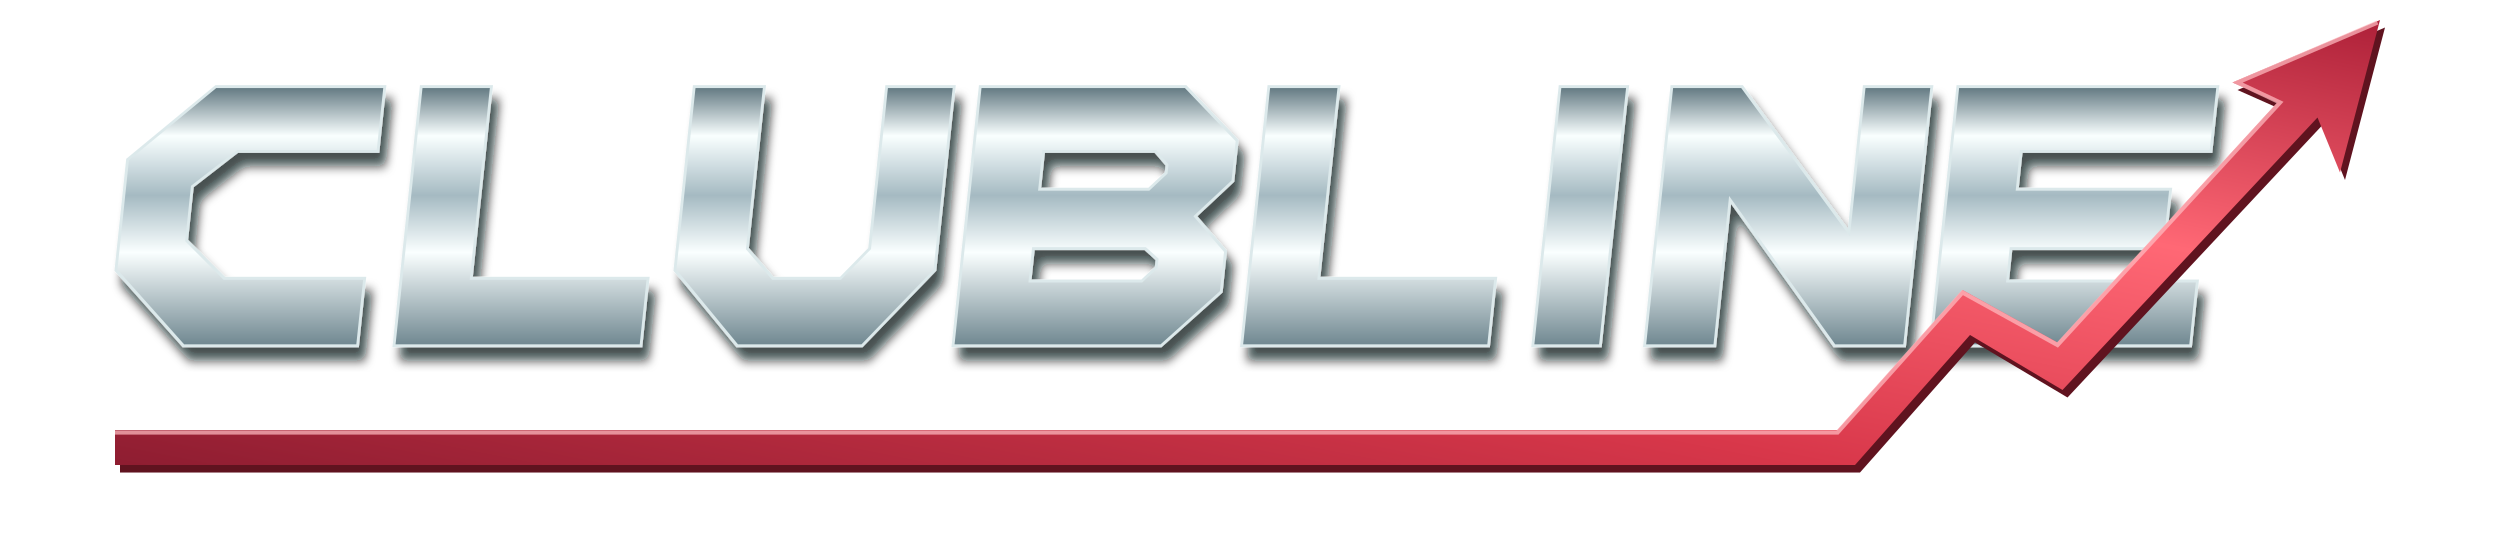
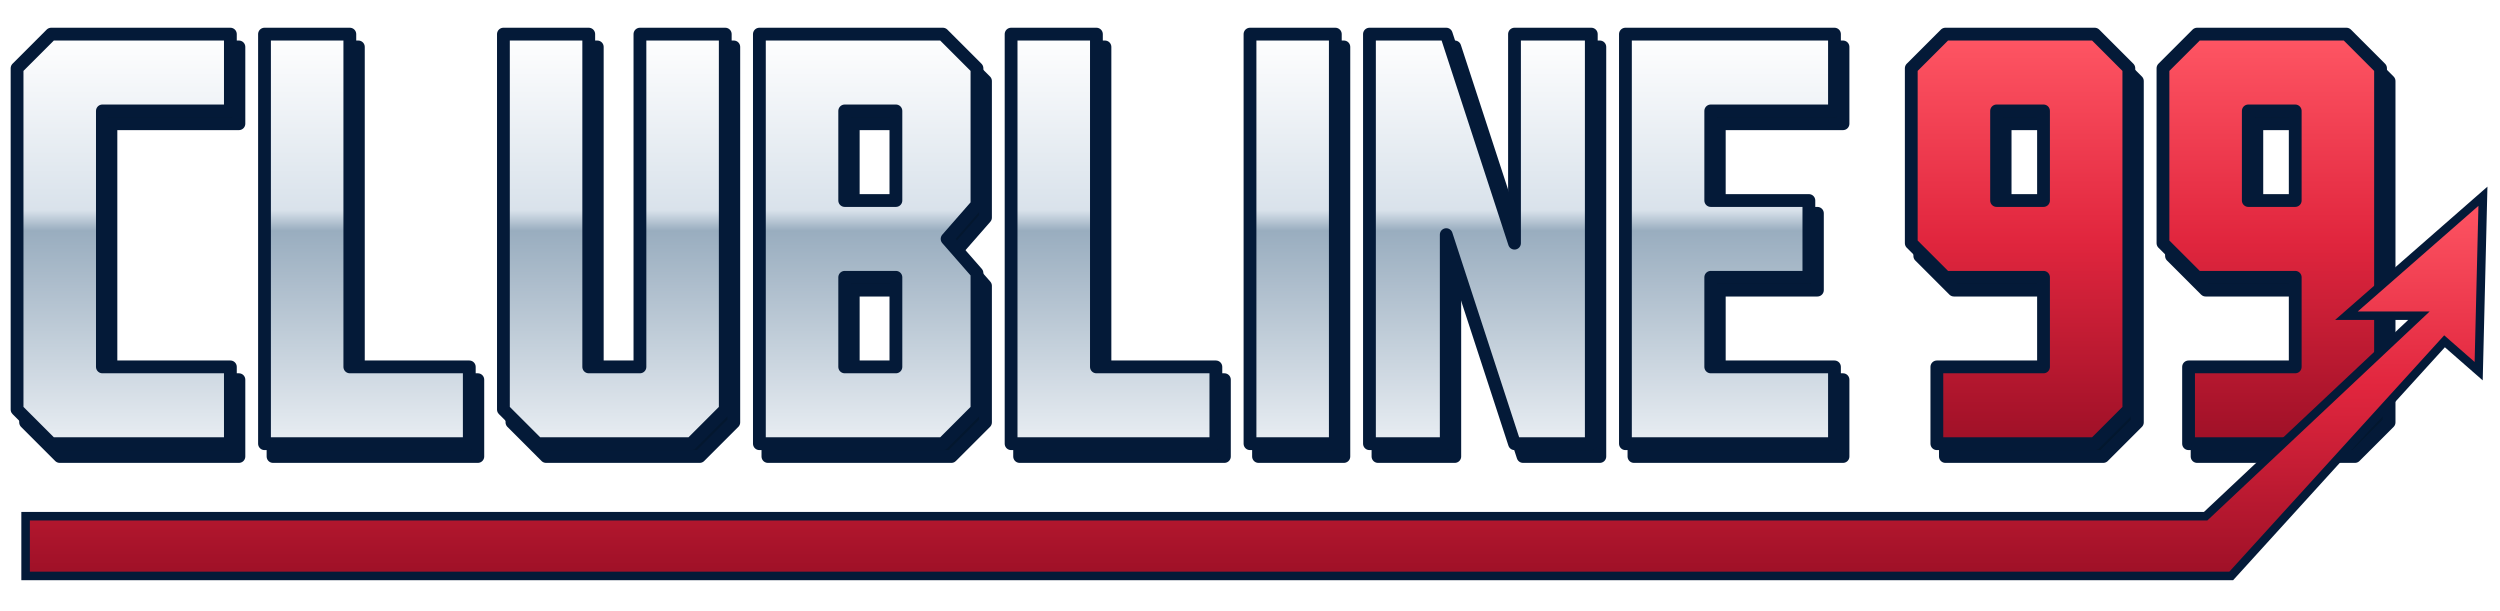
- <svg xmlns="http://www.w3.org/2000/svg" viewBox="0 0 1000 220">
+ <svg xmlns="http://www.w3.org/2000/svg" viewBox="0 0 586 143" role="img" aria-labelledby="title">
  <defs>
-     <linearGradient id="steel" x1="0" y1="0" x2="0" y2="1" gradientUnits="objectBoundingBox">
-       <stop stop-color="#607780" />
-       <stop offset=".19" stop-color="#f9ffff" />
-       <stop offset=".42" stop-color="#a5bac2" />
-       <stop offset=".64" stop-color="#faffff" />
-       <stop offset="1" stop-color="#6f8790" />
+     <linearGradient id="silver" x2="0" y2="1">
+       <stop stop-color="#ffffff" />
+       <stop offset=".43" stop-color="#d9e2eb" />
+       <stop offset=".48" stop-color="#99adbf" />
+       <stop offset="1" stop-color="#e9eef3" />
    </linearGradient>
-     <linearGradient id="red" x1="0" y1="1" x2="1" y2="0">
-       <stop stop-color="#8e1d31" />
-       <stop offset=".38" stop-color="#d8374a" />
-       <stop offset=".7" stop-color="#ff6875" />
-       <stop offset="1" stop-color="#ad2038" />
+     <linearGradient id="red" x2="0" y2="1">
+       <stop stop-color="#ff5664" />
+       <stop offset=".5" stop-color="#e1263e" />
+       <stop offset="1" stop-color="#9e1027" />
    </linearGradient>
-     <filter id="shadow">
-       <feDropShadow dx="3" dy="5" stdDeviation="2" flood-color="#050b10" flood-opacity=".72" />
-     </filter>
+     <linearGradient id="blue" x2="1" y2="1">
+       <stop stop-color="#144f97" />
+       <stop offset="1" stop-color="#061d46" />
+     </linearGradient>
  </defs>
-   <g transform="translate(55 26) skewX(-6) scale(1.04 1.08)" fill="url(#steel)" stroke="#dce9eb" stroke-width="1.1" fill-rule="evenodd" filter="url(#shadow)">
-     <path d="M96 8H31L0 35V76L29 104H96V79H42L26 65V45L42 32H96Z" transform="translate(0 0)" />
-     <path d="M0 8H27V79H95V104H0Z" transform="translate(110 0)" />
-     <path d="M0 8H27V68L38 79H64L74 68V8H100V76L75 104H27L0 76Z" transform="translate(215 0)" />
-     <path d="M0 8H79L101 28V43L88 56L101 69V84L80 104H0ZM27 32V46H69L75 40V37L70 32ZM27 68V80H70L75 75V72L70 68Z" transform="translate(325 0)" />
-     <path d="M0 8H27V79H95V104H0Z" transform="translate(436 0)" />
-     <path d="M7 8H33V104H7Z" transform="translate(541 0)" />
-     <path d="M0 104V8H27L74 62V8H100V104H73L27 50V104Z" transform="translate(591 0)" />
-     <path d="M0 8H100V32H27V46H86V68H27V80H100V104H0Z" transform="translate(701 0)" />
+   <g transform="translate(4 8)" fill-rule="evenodd" stroke="#041a38" stroke-width="3" stroke-linejoin="round">
+     <g transform="translate(2 3)" fill="#03172f">
+       <path transform="translate(0 0)" d="M8 0H50V18H20V78H50V96H8L0 88V8Z" />
+       <path transform="translate(58 0)" d="M0 0H20V78H48V96H0Z" />
+       <path transform="translate(114 0)" d="M0 0H20V78H32V0H52V88L44 96H8L0 88Z" />
+       <path transform="translate(174 0)" d="M0 0H43L51 8V40L44 48L51 56V88L43 96H0ZM20 18V39H32V18ZM20 57V78H32V57Z" />
+       <path transform="translate(233 0)" d="M0 0H20V78H48V96H0Z" />
+       <path transform="translate(289 0)" d="M0 0H20V96H0Z" />
+       <path transform="translate(317 0)" d="M0 0H18L34 49V0H52V96H34L18 47V96H0Z" />
+       <path transform="translate(377 0)" d="M0 0H49V18H20V39H43V57H20V78H49V96H0Z" />
+       <path transform="translate(444 0)" d="M8 0H43L51 8V88L43 96H6V78H31V57H8L0 49V8ZM20 18V39H31V18Z" />
+       <path transform="translate(503 0)" d="M8 0H43L51 8V88L43 96H6V78H31V57H8L0 49V8ZM20 18V39H31V18Z" />
+     </g>
+     <g fill="url(#silver)">
+       <path transform="translate(0 0)" d="M8 0H50V18H20V78H50V96H8L0 88V8Z" />
+       <path transform="translate(58 0)" d="M0 0H20V78H48V96H0Z" />
+       <path transform="translate(114 0)" d="M0 0H20V78H32V0H52V88L44 96H8L0 88Z" />
+       <path transform="translate(174 0)" d="M0 0H43L51 8V40L44 48L51 56V88L43 96H0ZM20 18V39H32V18ZM20 57V78H32V57Z" />
+       <path transform="translate(233 0)" d="M0 0H20V78H48V96H0Z" />
+       <path transform="translate(289 0)" d="M0 0H20V96H0Z" />
+       <path transform="translate(317 0)" d="M0 0H18L34 49V0H52V96H34L18 47V96H0Z" />
+       <path transform="translate(377 0)" d="M0 0H49V18H20V39H43V57H20V78H49V96H0Z" />
+     </g>
+     <g fill="url(#red)">
+       <path transform="translate(444 0)" d="M8 0H43L51 8V88L43 96H6V78H31V57H8L0 49V8ZM20 18V39H31V18Z" />
+       <path transform="translate(503 0)" d="M8 0H43L51 8V88L43 96H6V78H31V57H8L0 49V8ZM20 18V39H31V18Z" />
+     </g>
  </g>
-   <path d="M46 172H735L785 116L823 137L911 41L893 33L952 8L936 69L927 47L825 156L788 134L742 186H46Z" fill="#60131f" transform="translate(2 3)" />
-   <path d="M46 172H735L785 116L823 137L911 41L893 33L952 8L936 69L927 47L825 156L788 134L742 186H46Z" fill="url(#red)" />
-   <path d="M46 173H735L785 117L823 138L912 41L895 33L951 9" fill="none" stroke="#ffbbc0" stroke-width="1.7" opacity=".72" />
+   <path d="M6 121H517L567 74L550 74L582 46L581 87L573 80L523 135H6Z" fill="url(#red)" stroke="#041a38" stroke-width="2" />
</svg>
